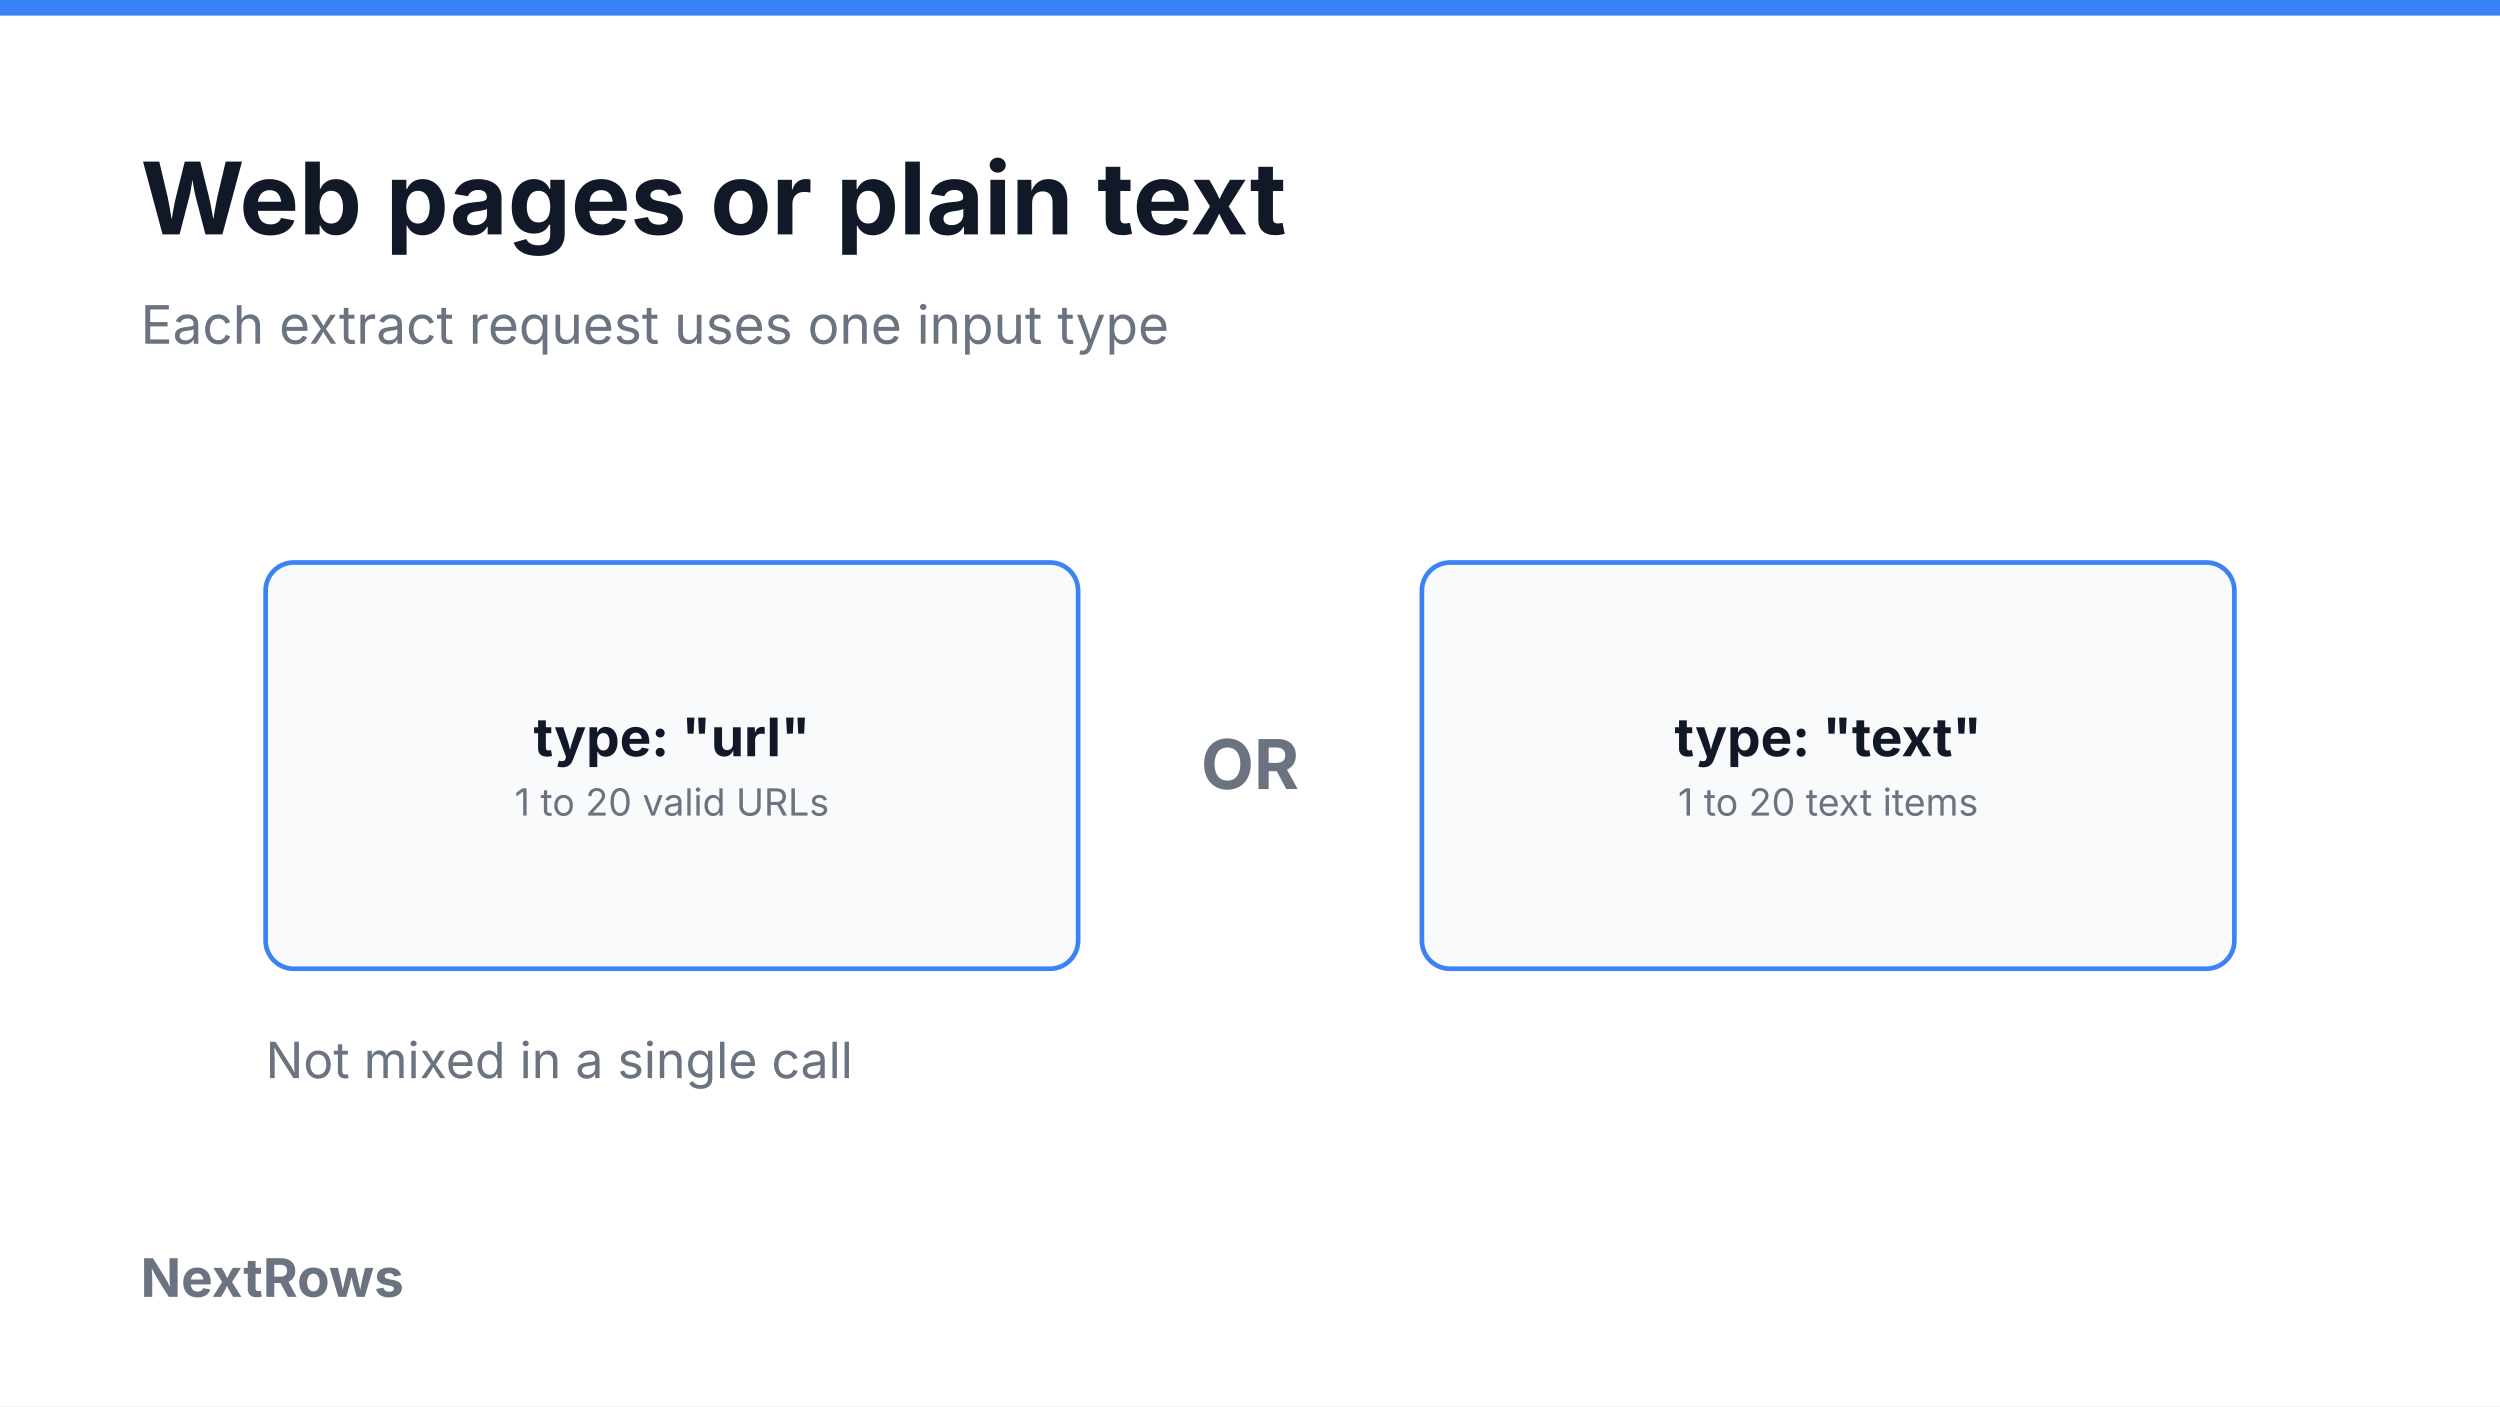
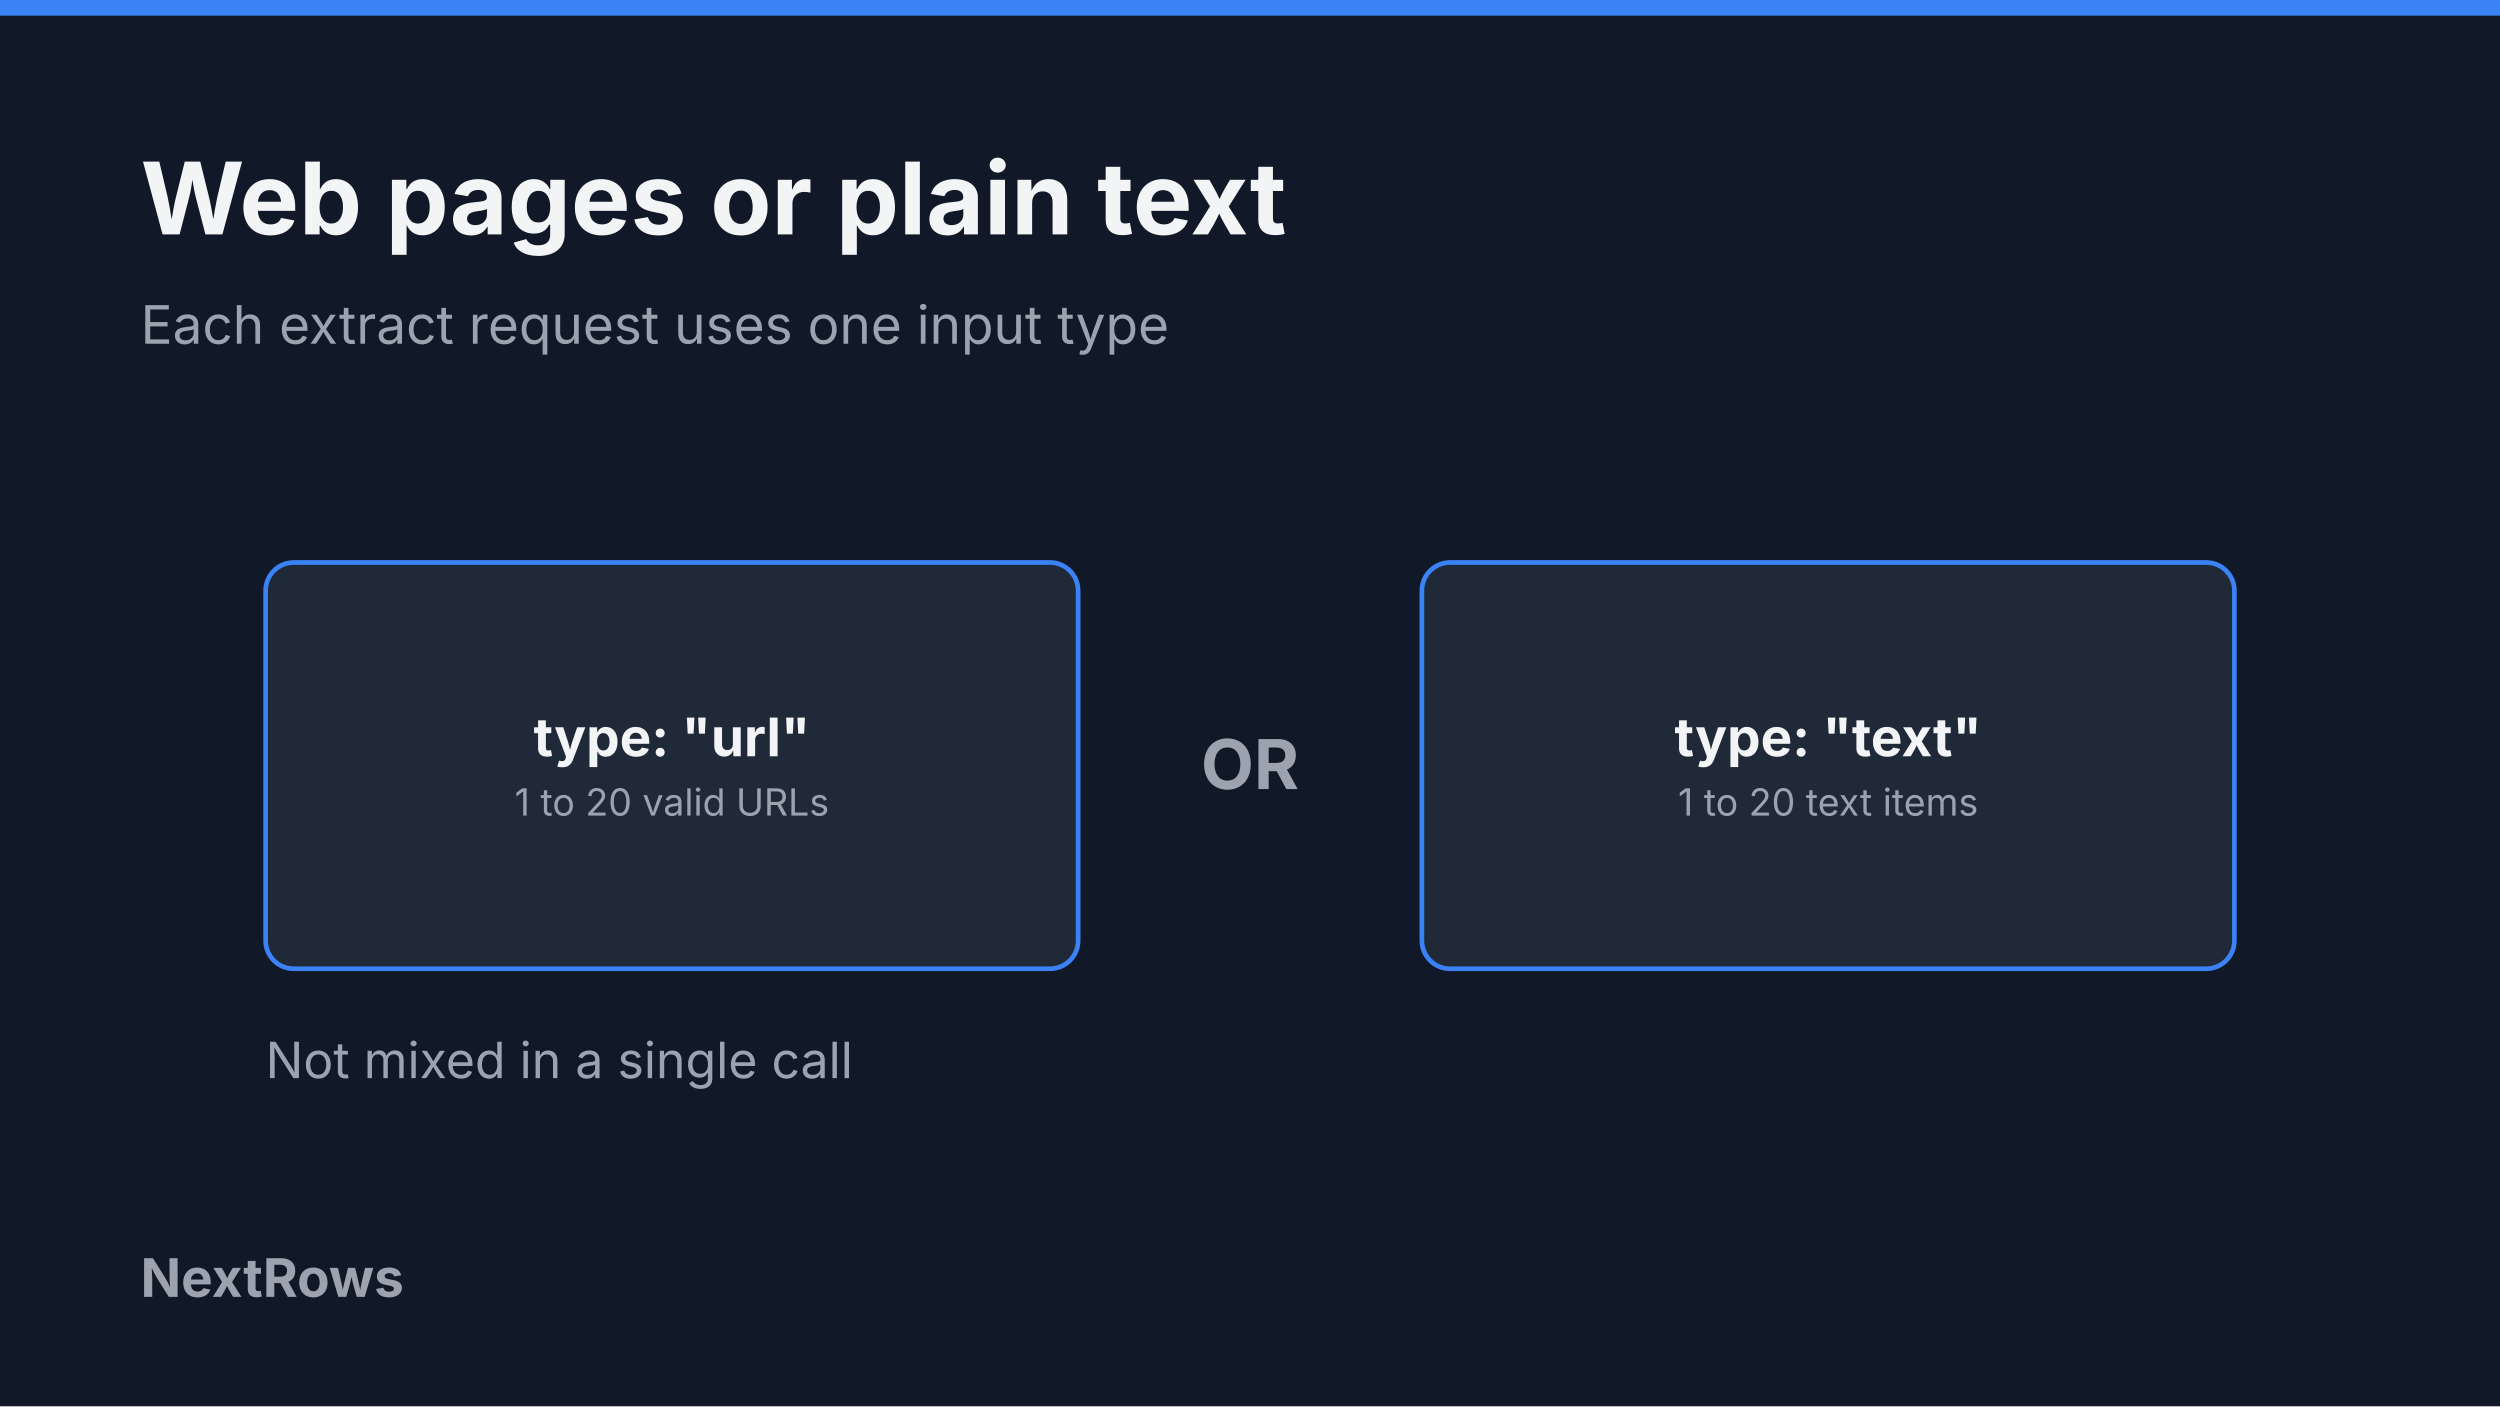
<svg xmlns="http://www.w3.org/2000/svg" viewBox="0 0 1600 900" width="1600" height="900">
-   <rect width="1600" height="900" fill="#ffffff" />
+   <rect width="1600" height="900" fill="#111827" />
  <rect width="1600" height="10" fill="#3b82f6" />
-   <text x="90" y="150" font-family="Inter, Helvetica, Arial, sans-serif" font-size="64" font-weight="700" fill="#111827" text-anchor="start">Web pages or plain text</text>
-   <text x="90" y="220" font-family="Inter, Helvetica, Arial, sans-serif" font-size="34" font-weight="400" fill="#6b7280" text-anchor="start">Each extract request uses one input type</text>
-   <text x="90" y="830" font-family="Inter, Helvetica, Arial, sans-serif" font-size="34" font-weight="700" fill="#6b7280" text-anchor="start">NextRows</text>
-   <rect x="170" y="360" width="520" height="260" rx="18" fill="#f9fafb" stroke="#3b82f6" stroke-width="3" />
-   <text x="430.0" y="484.0" font-family="Inter, Helvetica, Arial, sans-serif" font-size="34" font-weight="700" fill="#111827" text-anchor="middle">type: "url"</text>
-   <text x="430.0" y="522.0" font-family="Inter, Helvetica, Arial, sans-serif" font-size="24" font-weight="400" fill="#6b7280" text-anchor="middle">1 to 20 valid URLs</text>
-   <rect x="910" y="360" width="520" height="260" rx="18" fill="#f9fafb" stroke="#3b82f6" stroke-width="3" />
-   <text x="1170.0" y="484.0" font-family="Inter, Helvetica, Arial, sans-serif" font-size="34" font-weight="700" fill="#111827" text-anchor="middle">type: "text"</text>
-   <text x="1170.0" y="522.0" font-family="Inter, Helvetica, Arial, sans-serif" font-size="24" font-weight="400" fill="#6b7280" text-anchor="middle">1 to 20 text items</text>
-   <text x="800" y="505" font-family="Inter, Helvetica, Arial, sans-serif" font-size="44" font-weight="700" fill="#6b7280" text-anchor="middle">OR</text>
-   <text x="170" y="690" font-family="Inter, Helvetica, Arial, sans-serif" font-size="32" font-weight="400" fill="#6b7280" text-anchor="start">Not mixed in a single call</text>
+   <text x="90" y="150" font-family="Inter, Helvetica, Arial, sans-serif" font-size="64" font-weight="700" fill="#f3f4f6" text-anchor="start">Web pages or plain text</text>
+   <text x="90" y="220" font-family="Inter, Helvetica, Arial, sans-serif" font-size="34" font-weight="400" fill="#9ca3af" text-anchor="start">Each extract request uses one input type</text>
+   <text x="90" y="830" font-family="Inter, Helvetica, Arial, sans-serif" font-size="34" font-weight="700" fill="#9ca3af" text-anchor="start">NextRows</text>
+   <rect x="170" y="360" width="520" height="260" rx="18" fill="#1f2937" stroke="#3b82f6" stroke-width="3" />
+   <text x="430.0" y="484.0" font-family="Inter, Helvetica, Arial, sans-serif" font-size="34" font-weight="700" fill="#f3f4f6" text-anchor="middle">type: "url"</text>
+   <text x="430.0" y="522.0" font-family="Inter, Helvetica, Arial, sans-serif" font-size="24" font-weight="400" fill="#9ca3af" text-anchor="middle">1 to 20 valid URLs</text>
+   <rect x="910" y="360" width="520" height="260" rx="18" fill="#1f2937" stroke="#3b82f6" stroke-width="3" />
+   <text x="1170.0" y="484.0" font-family="Inter, Helvetica, Arial, sans-serif" font-size="34" font-weight="700" fill="#f3f4f6" text-anchor="middle">type: "text"</text>
+   <text x="1170.0" y="522.0" font-family="Inter, Helvetica, Arial, sans-serif" font-size="24" font-weight="400" fill="#9ca3af" text-anchor="middle">1 to 20 text items</text>
+   <text x="800" y="505" font-family="Inter, Helvetica, Arial, sans-serif" font-size="44" font-weight="700" fill="#9ca3af" text-anchor="middle">OR</text>
+   <text x="170" y="690" font-family="Inter, Helvetica, Arial, sans-serif" font-size="32" font-weight="400" fill="#9ca3af" text-anchor="start">Not mixed in a single call</text>
</svg>
